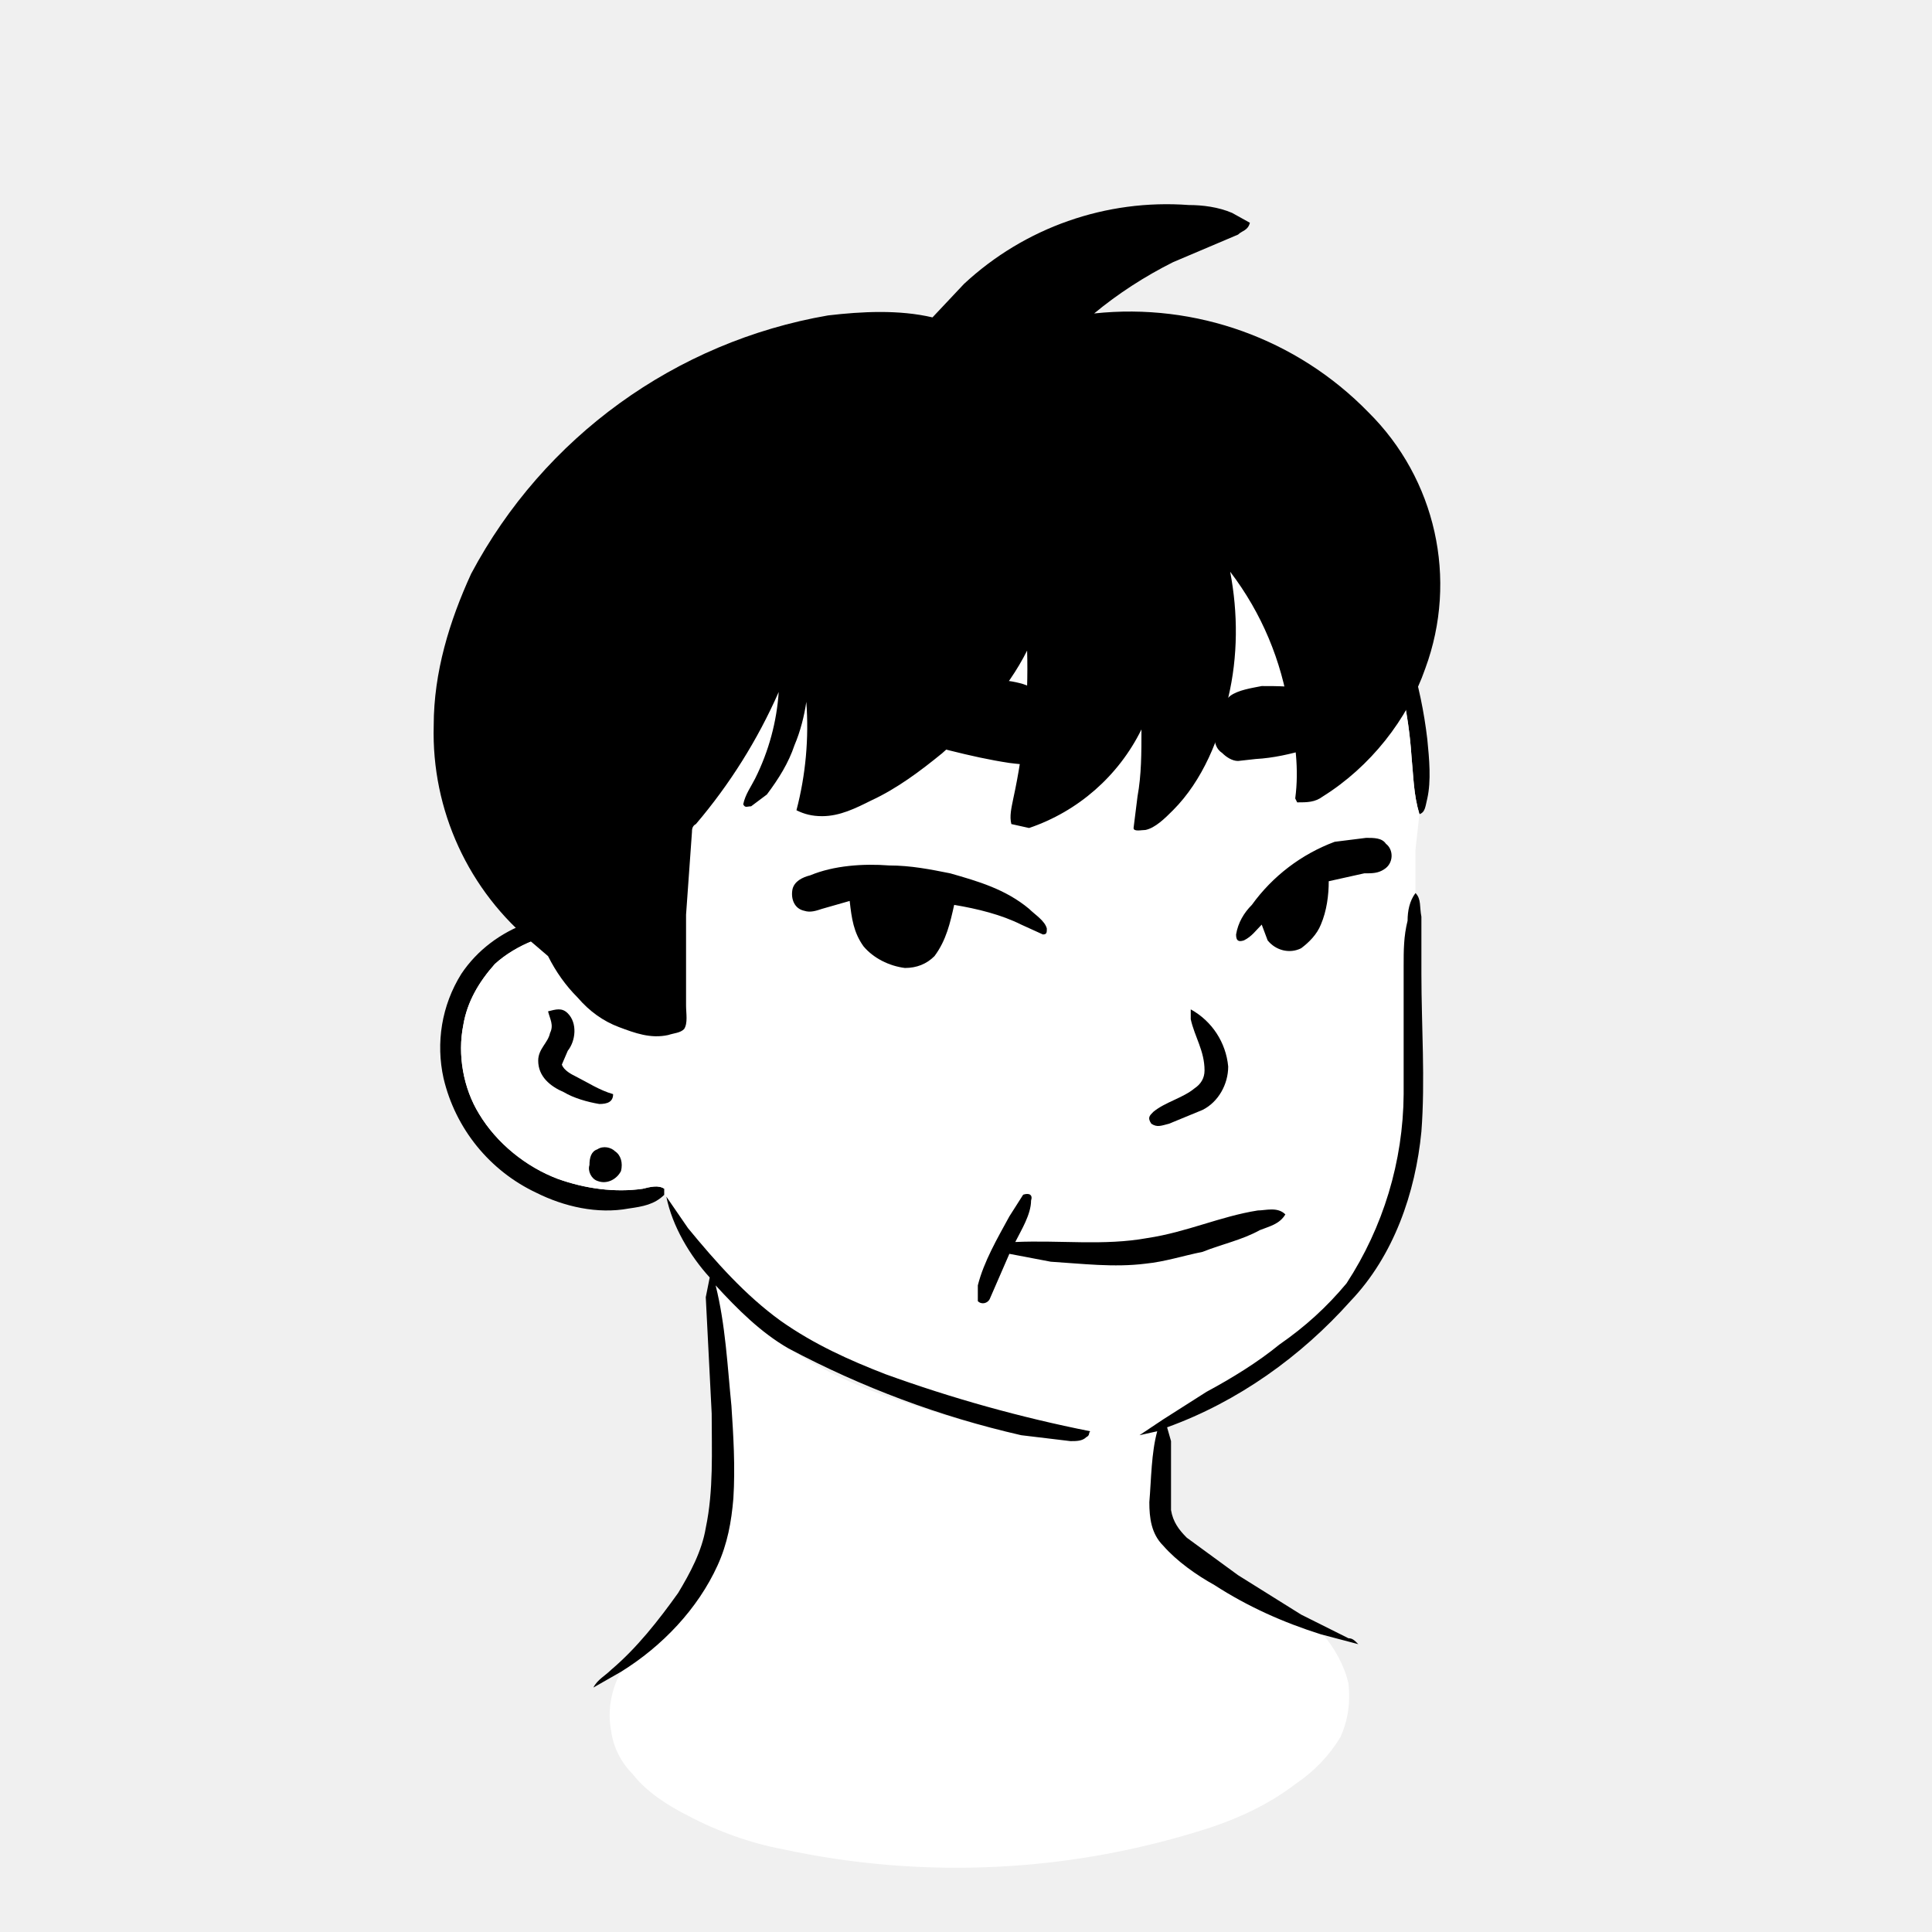
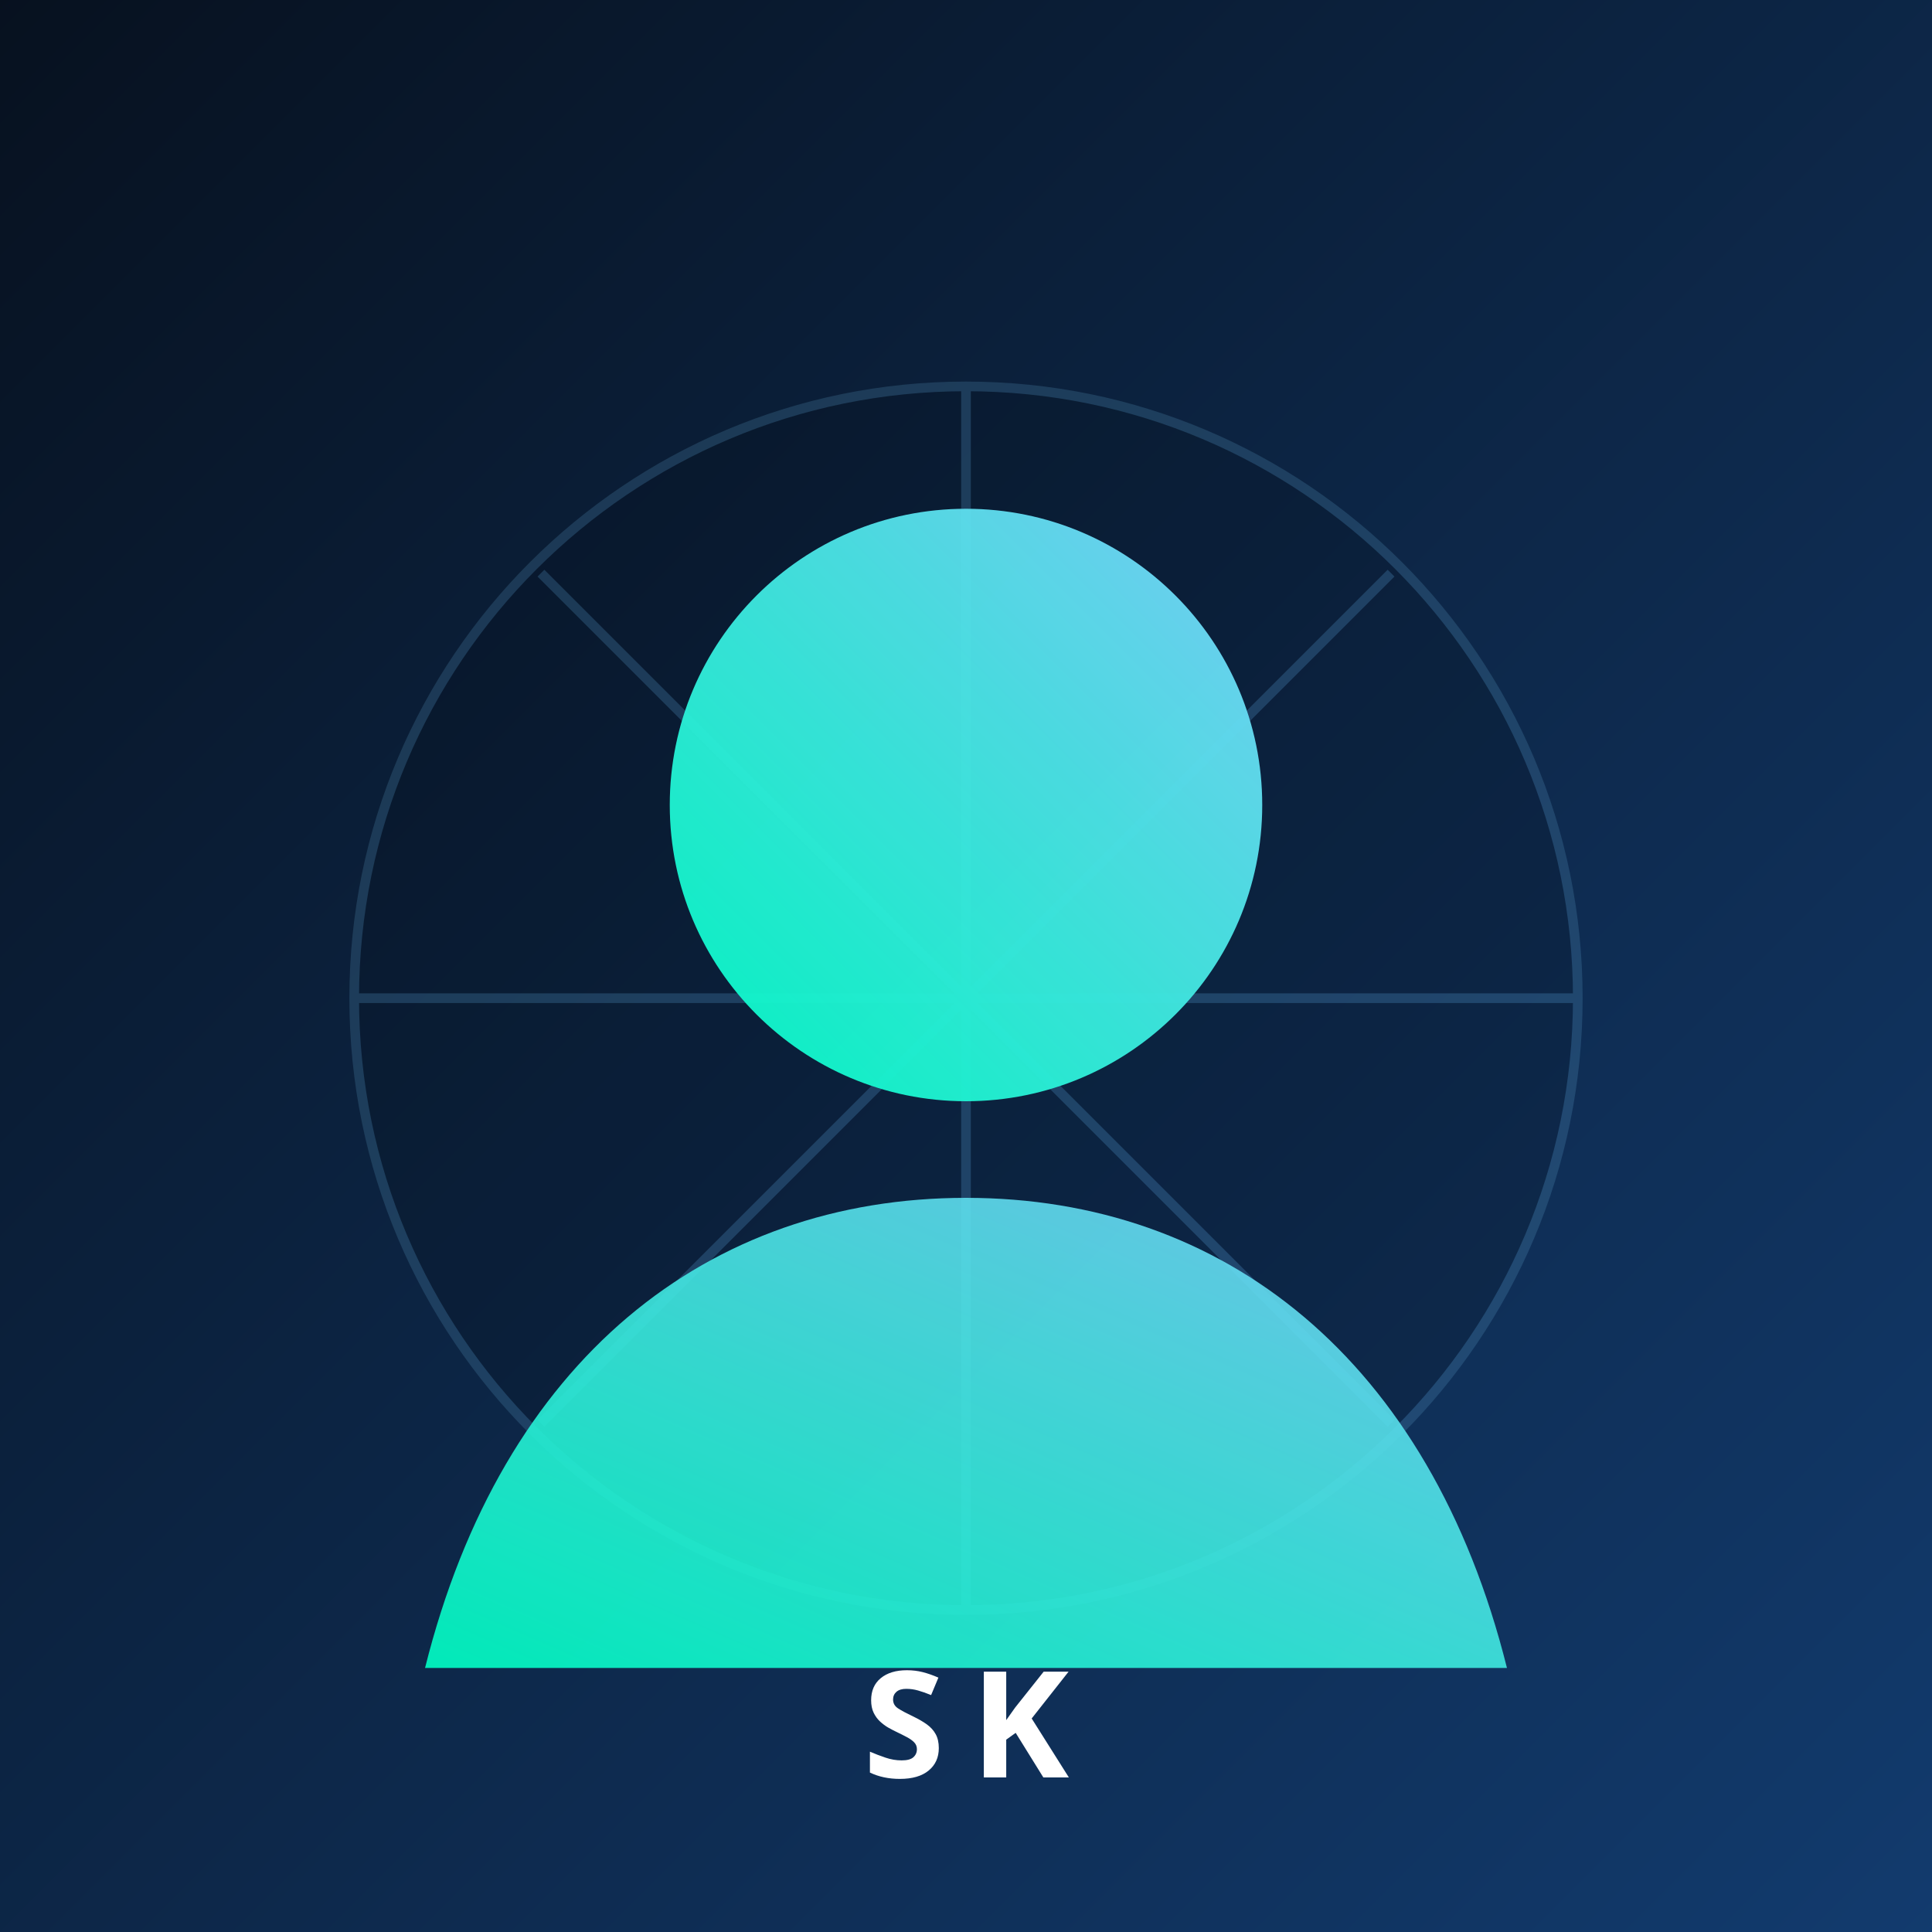
- <svg xmlns="http://www.w3.org/2000/svg" viewBox="0 0 980 980" fill="none" shape-rendering="auto" width="300" height="300">
-   <mask id="viewboxMask">
-     <rect width="980" height="980" rx="0" ry="0" x="0" y="0" fill="#fff" />
-   </mask>
-   <g mask="url(#viewboxMask)">
-     <g transform="translate(10 -60)">
-       <path d="M495 231a231 231 0 0 1 219 204c1 10 2 21 0 30-1 4-1 7-4 8-3-10-3-19-4-29a220 220 0 0 0-239-205c-42 4-83 19-117 44l-17 13a221 221 0 0 0-78 164c0 23 7 43 15 64h17c3 1 4 4 2 6l-6 2c-15 1-31 7-42 17-8 9-14 19-16 31-3 15 0 32 8 45 9 15 24 27 40 33 14 5 29 7 43 5 4-1 8-2 11 0v3c-5 5-11 6-18 7-16 3-33-1-47-8a86 86 0 0 1-47-58c-4-18-1-37 9-53 8-12 20-21 34-26-7-14-10-28-12-43-2-18-2-35 0-53 1-13 4-25 8-38a227 227 0 0 1 99-122c41-28 92-43 142-41Z" fill="#000" />
-       <path d="M535 244a220 220 0 0 1 171 200c1 10 1 19 4 29l-2 18v22c-3 4-4 9-4 14-2 8-2 15-2 23v65c0 21-3 42-11 61-4 13-10 24-18 35-10 12-21 22-34 31-11 9-24 17-37 24l-22 14-12 8 9-2c-3 11-3 24-4 36 0 8 1 16 7 22a235 235 0 0 0 81 45c6 7 11 16 13 25 1 9 0 18-4 27-6 10-14 18-23 24-13 10-28 17-43 22a417 417 0 0 1-217 11c-16-3-33-9-48-17-10-5-21-12-28-21-6-6-10-14-11-22-2-10 0-21 5-30 21-13 39-32 49-54 5-11 7-22 8-34 1-16 0-32-1-47-2-20-3-41-8-61 11 12 23 24 37 32 17 11 36 20 55 26 20 7 41 13 63 18l25 3c3 0 6 0 8-2 2-1 1-2 2-3l-17-2c-29-7-58-16-87-27-18-7-36-15-53-27-18-13-33-30-47-47l-11-16-1-1v-3c-3-2-7-1-11 0-14 2-29 0-43-5-16-6-31-18-40-33-8-13-11-30-8-45 2-12 8-22 16-31 11-10 27-16 42-17l6-2c2-2 1-5-2-6h-17c-8-21-15-41-15-64-1-14 2-27 5-41a221 221 0 0 1 73-123l17-13a230 230 0 0 1 185-39Z" fill="#ffffff" />
-       <path d="M708 513c3 3 2 7 3 12v29c0 26 2 54 0 80-3 31-14 63-36 86-25 28-57 51-93 64l2 7v35c1 6 4 10 8 14l26 19 32 20 24 12c2 0 3 1 5 3l-19-5c-19-6-37-14-54-25-9-5-19-12-26-20-6-6-7-14-7-22 1-12 1-25 4-36l-9 2 12-8 22-14c13-7 26-15 37-24 13-9 24-19 34-31a178 178 0 0 0 29-96v-65c0-8 0-15 2-23 0-5 1-10 4-14ZM278 574c5 5 4 14 0 19l-3 7c1 3 5 5 7 6 6 3 12 7 19 9 0 4-3 5-7 5-6-1-13-3-18-6-7-3-13-8-13-16 0-6 5-9 6-14 2-4 0-7-1-11 4-1 7-2 10 1ZM328 667l11 16c14 17 29 34 47 47 17 12 35 20 53 27a714 714 0 0 0 104 29c-1 1 0 2-2 3-2 2-5 2-8 2l-25-3a478 478 0 0 1-118-44c-14-8-26-20-37-32 5 20 6 41 8 61 1 15 2 31 1 47-1 12-3 23-8 34-10 22-28 41-49 54l-14 8c2-4 6-6 9-9 13-11 24-25 34-39 6-10 12-21 14-33 4-19 3-39 3-58l-3-59 2-10c-10-11-19-26-22-41Z" fill="#000" />
-       <path d="M683 485c4 0 8 0 10 3 4 3 4 10-1 13-3 2-6 2-10 2l-18 4c0 7-1 15-4 22-2 5-6 9-10 12-6 3-13 1-17-4l-3-8c-3 3-5 6-9 8-3 1-4 0-4-3 1-6 4-11 8-15a91 91 0 0 1 42-32l16-2ZM441 499c11 0 21 2 31 4 14 4 28 8 40 18 3 3 8 6 9 10 0 2 0 3-2 3l-11-5c-10-5-22-8-34-10-2 9-4 18-10 26-4 4-9 6-15 6-8-1-16-5-21-11-5-7-6-14-7-23l-14 4c-3 1-6 2-9 1-5-1-7-6-6-11 1-4 5-6 9-7 12-5 27-6 40-5Z" fill="#000000" />
-       <path d="M480 404c10 1 19 0 29 3 9 3 18 10 22 19 4 6 2 16-6 19-6 4-15 3-23 2-20-3-40-9-60-14l-20-4-10-2-4-4c2-4 6-6 10-7l20-7 18-3 24-2ZM656 410c8 1 15 4 22 7l9 4c2 2 3 6 1 8l-10 4c-17 4-33 11-51 12l-9 1c-3 0-6-2-8-4-3-2-4-5-4-9 0-7 2-15 8-20 4-3 11-4 16-5 8 0 17 0 26 2Z" fill="#000000" />
-       <path d="M293 643c3-2 7-1 9 1 3 2 4 6 3 10-2 4-7 7-12 5-3-1-5-5-4-8 0-4 1-7 4-8Z" fill="#000000" />
-       <path d="M594 572a37 37 0 0 1 19 29c0 9-5 18-13 22l-17 7c-4 1-6 2-9 0-2-3-1-4 1-6 6-5 15-7 21-12 3-2 5-5 5-9 0-10-5-17-7-26v-5Z" fill="#000000" />
-       <path d="M513 669c0 7-5 15-8 21 23-1 45 2 67-2 20-3 37-11 56-14 4 0 10-2 14 2-3 5-8 6-13 8-9 5-19 7-29 11-10 2-19 5-29 6-16 2-32 0-48-1l-21-4-10 23c-1 2-4 3-6 1v-8c3-12 10-24 16-35l7-11c3-1 5 0 4 3Z" fill="#000000" />
-       <path d="M593 164c7 0 15 1 22 4l9 5c-1 4-4 4-6 6l-33 14c-14 7-28 16-40 26a169 169 0 0 1 139 50 123 123 0 0 1 29 130c-9 26-28 50-52 65-4 3-8 3-13 3l-1-2c2-15 0-29-3-44-4-26-14-50-30-71 4 21 4 43-1 64-4 20-13 42-28 57-4 4-9 9-14 10-2 0-6 1-6-1l2-16c2-11 2-22 2-34a99 99 0 0 1-57 50l-9-2c-1-4 0-8 1-13a309 309 0 0 0 7-75c-10 20-26 37-43 52-11 9-23 18-36 24-8 4-16 8-25 8-5 0-9-1-13-3a168 168 0 0 0 5-55c-1 7-3 15-6 22-3 9-8 17-14 25l-8 6c-2 0-3 1-4-1 1-5 4-9 6-13 7-14 11-29 12-44a273 273 0 0 1-42 67c-2 1-2 3-2 4l-3 42v46c0 4 1 9-1 12-2 2-5 2-8 3-9 2-17-1-25-4s-15-8-21-15c-6-6-11-13-15-21l-7-6a138 138 0 0 1-51-111c0-27 8-53 19-77a254 254 0 0 1 181-131c17-2 36-3 53 1l16-17a151 151 0 0 1 114-40Z" fill="#000000" />
-     </g>
-     <g transform="translate(10 -60)" />
+ <svg xmlns="http://www.w3.org/2000/svg" viewBox="0 0 600 600" role="img" aria-label="Abstract monogram portrait for Sk. Kamruzzaman">
+   <defs>
+     <linearGradient id="photo-bg" x1="0" y1="0" x2="1" y2="1">
+       <stop offset="0" stop-color="#07111F" />
+       <stop offset="1" stop-color="#123B6E" />
+     </linearGradient>
+     <linearGradient id="photo-accent" x1="0" y1="1" x2="1" y2="0">
+       <stop offset="0" stop-color="#00FFC5" />
+       <stop offset="1" stop-color="#7DD3FC" />
+     </linearGradient>
+   </defs>
+   <rect width="600" height="600" fill="url(#photo-bg)" />
+   <g opacity=".16" stroke="#7DD3FC" stroke-width="3">
+     <circle cx="300" cy="310" r="190" />
+     <path d="M110 310h380M300 120v380M168 178l264 264M432 178L168 442" />
  </g>
+   <circle cx="300" cy="250" r="92" fill="url(#photo-accent)" opacity=".95" />
+   <path d="M132 518c24-96 88-146 168-146s144 50 168 146z" fill="url(#photo-accent)" opacity=".9" />
+   <text x="300" y="552" text-anchor="middle" fill="#FFFFFF" font-family="Poppins, sans-serif" font-size="46" font-weight="700" letter-spacing="8">SK</text>
</svg>
